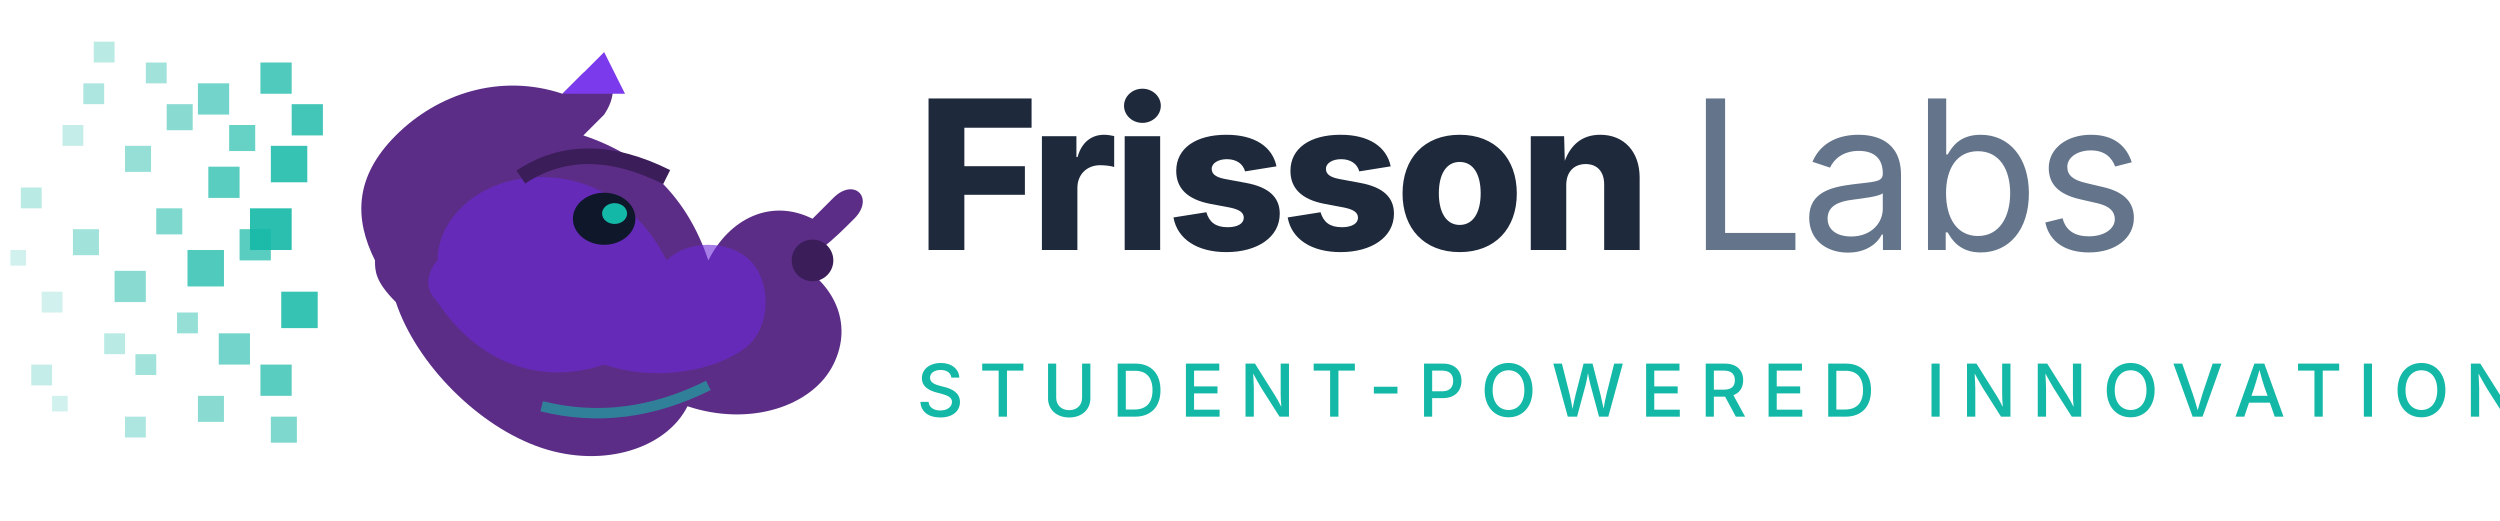
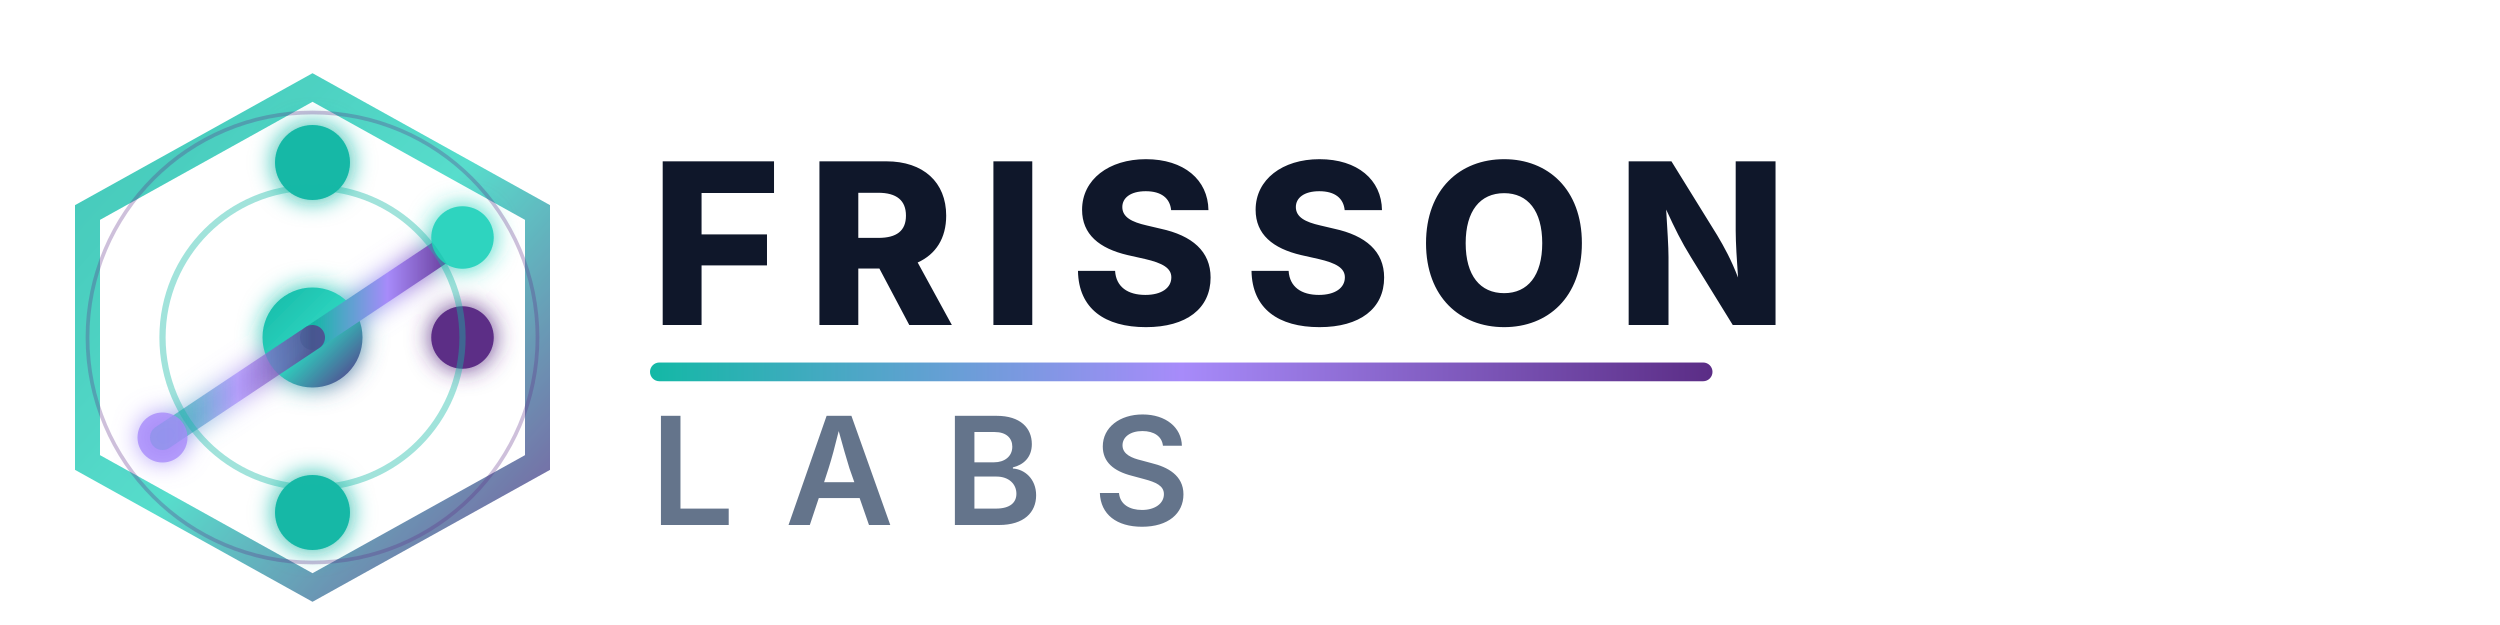
- <svg xmlns="http://www.w3.org/2000/svg" viewBox="0 0 240 50">
-   <g fill="#14B8A6">
-     <rect x="2" y="18" width="2" height="2" opacity="0.3" />
-     <rect x="6" y="12" width="2" height="2" opacity="0.25" />
-     <rect x="4" y="28" width="2" height="2" opacity="0.2" />
-     <rect x="8" y="8" width="2" height="2" opacity="0.35" />
-     <rect x="3" y="35" width="2" height="2" opacity="0.25" />
-     <rect x="10" y="32" width="2" height="2" opacity="0.3" />
-     <rect x="7" y="22" width="2.5" height="2.5" opacity="0.4" />
-     <rect x="1" y="24" width="1.5" height="1.5" opacity="0.2" />
-     <rect x="9" y="4" width="2" height="2" opacity="0.3" />
-     <rect x="5" y="38" width="1.5" height="1.5" opacity="0.2" />
-     <rect x="12" y="14" width="2.5" height="2.5" opacity="0.45" />
-     <rect x="14" y="6" width="2" height="2" opacity="0.4" />
-     <rect x="11" y="26" width="3" height="3" opacity="0.5" />
-     <rect x="15" y="20" width="2.5" height="2.5" opacity="0.55" />
-     <rect x="13" y="34" width="2" height="2" opacity="0.4" />
-     <rect x="16" y="10" width="2.5" height="2.5" opacity="0.5" />
-     <rect x="12" y="40" width="2" height="2" opacity="0.35" />
-     <rect x="17" y="30" width="2" height="2" opacity="0.45" />
-     <rect x="19" y="8" width="3" height="3" opacity="0.6" />
-     <rect x="20" y="16" width="3" height="3" opacity="0.7" />
-     <rect x="18" y="24" width="3.5" height="3.5" opacity="0.75" />
-     <rect x="21" y="32" width="3" height="3" opacity="0.6" />
-     <rect x="19" y="38" width="2.5" height="2.5" opacity="0.5" />
-     <rect x="22" y="12" width="2.5" height="2.5" opacity="0.65" />
-     <rect x="23" y="22" width="3" height="3" opacity="0.7" />
-     <rect x="25" y="6" width="3" height="3" opacity="0.75" />
-     <rect x="26" y="14" width="3.5" height="3.5" opacity="0.85" />
-     <rect x="24" y="20" width="4" height="4" opacity="0.9" />
-     <rect x="27" y="28" width="3.5" height="3.5" opacity="0.85" />
-     <rect x="25" y="35" width="3" height="3" opacity="0.7" />
-     <rect x="28" y="10" width="3" height="3" opacity="0.8" />
-     <rect x="26" y="40" width="2.5" height="2.5" opacity="0.55" />
+ <svg xmlns="http://www.w3.org/2000/svg" viewBox="0 0 200 50">
+   <defs>
+     <linearGradient id="neuralGrad" x1="0%" y1="0%" x2="100%" y2="100%">
+       <stop offset="0%" style="stop-color:#14B8A6" />
+       <stop offset="50%" style="stop-color:#2dd4bf" />
+       <stop offset="100%" style="stop-color:#5B2D86" />
+     </linearGradient>
+     <linearGradient id="pulseGrad" x1="0%" y1="0%" x2="100%" y2="0%">
+       <stop offset="0%" style="stop-color:#14B8A6" />
+       <stop offset="50%" style="stop-color:#a78bfa" />
+       <stop offset="100%" style="stop-color:#5B2D86" />
+     </linearGradient>
+     <filter id="glow" x="-50%" y="-50%" width="200%" height="200%">
+       <feGaussianBlur stdDeviation="2" result="blur" />
+       <feMerge>
+         <feMergeNode in="blur" />
+         <feMergeNode in="SourceGraphic" />
+       </feMerge>
+     </filter>
+     <filter id="innerGlow">
+       <feGaussianBlur stdDeviation="1" result="blur" />
+       <feComposite in="SourceGraphic" in2="blur" operator="over" />
+     </filter>
+   </defs>
+   <g transform="translate(5, 5)">
+     <polygon points="20,2 38,12 38,32 20,42 2,32 2,12" fill="none" stroke="url(#neuralGrad)" stroke-width="2" opacity="0.8" />
+     <g filter="url(#innerGlow)">
+       <circle cx="20" cy="22" r="4" fill="url(#neuralGrad)" />
+       <line x1="20" y1="22" x2="20" y2="8" stroke="url(#pulseGrad)" stroke-width="2.5" stroke-linecap="round" />
+       <line x1="20" y1="22" x2="32" y2="14" stroke="url(#pulseGrad)" stroke-width="2" stroke-linecap="round" />
+       <line x1="20" y1="22" x2="32" y2="22" stroke="url(#pulseGrad)" stroke-width="2.5" stroke-linecap="round" />
+       <line x1="20" y1="22" x2="20" y2="36" stroke="url(#pulseGrad)" stroke-width="2.5" stroke-linecap="round" />
+       <line x1="20" y1="22" x2="8" y2="30" stroke="url(#pulseGrad)" stroke-width="2" stroke-linecap="round" opacity="0.7" />
+       <circle cx="20" cy="8" r="3" fill="#14B8A6" />
+       <circle cx="32" cy="14" r="2.5" fill="#2dd4bf" />
+       <circle cx="32" cy="22" r="2.5" fill="#5B2D86" />
+       <circle cx="20" cy="36" r="3" fill="#14B8A6" />
+       <circle cx="8" cy="30" r="2" fill="#a78bfa" opacity="0.8" />
+     </g>
+     <circle cx="20" cy="22" r="12" fill="none" stroke="#14B8A6" stroke-width="0.5" opacity="0.4" />
+     <circle cx="20" cy="22" r="18" fill="none" stroke="#5B2D86" stroke-width="0.3" opacity="0.3" />
  </g>
-   <g transform="translate(28, 3)">
-     <path d="       M 8 22       C 6 18, 6 14, 10 10       C 14 6, 20 4, 26 6       L 28 4       C 30 3, 32 5, 30 8       L 28 10       C 34 12, 38 16, 40 22       C 42 18, 46 16, 50 18       L 52 16       C 54 14, 56 16, 54 18       C 52 20, 50 22, 48 22       C 52 24, 54 28, 52 32       C 50 36, 44 38, 38 36       C 36 40, 30 42, 24 40       C 18 38, 12 32, 10 26       C 8 24, 8 23, 8 22       Z     " fill="#5B2D86" />
-     <path d="       M 14 22       C 14 18, 18 14, 24 14       C 30 14, 34 18, 36 22       C 38 20, 42 20, 44 22       C 46 24, 46 28, 44 30       C 42 32, 36 34, 30 32       C 24 34, 18 32, 14 26       C 12 24, 14 22, 14 22       Z     " fill="#6d28d9" opacity="0.6" />
-     <ellipse cx="30" cy="18" rx="3" ry="2.5" fill="#0f172a" />
-     <ellipse cx="31" cy="17.5" rx="1.2" ry="1" fill="#14B8A6" />
-     <circle cx="50" cy="22" r="2" fill="#3b1d5a" />
-     <path d="M 26 6 L 30 2 L 32 6 Z" fill="#7c3aed" />
-     <path d="M 22 14 Q 28 10, 36 14" stroke="#3b1d5a" stroke-width="1.5" fill="none" />
-     <path d="M 24 36 Q 32 38, 40 34" stroke="#14B8A6" stroke-width="1" fill="none" opacity="0.6" />
-   </g>
-   <text x="88" y="24" font-family="system-ui, -apple-system, sans-serif" font-weight="800" font-size="20" fill="#1e293b" letter-spacing="-0.5">Frisson</text>
-   <text x="162" y="24" font-family="system-ui, -apple-system, sans-serif" font-weight="400" font-size="20" fill="#64748b" letter-spacing="-0.5">Labs</text>
-   <text x="88" y="40" font-family="system-ui, -apple-system, sans-serif" font-weight="500" font-size="7" fill="#14B8A6" letter-spacing="1.5">STUDENT-POWERED INNOVATION</text>
+   <text x="52" y="26" font-family="system-ui, -apple-system, sans-serif" font-size="18" font-weight="800" fill="#0f172a" letter-spacing="2">FRISSON</text>
+   <text x="52" y="42" font-family="system-ui, -apple-system, sans-serif" font-size="12" font-weight="600" fill="#64748b" letter-spacing="4">LABS</text>
+   <rect x="52" y="29" width="85" height="1.5" fill="url(#pulseGrad)" rx="0.75" />
</svg>
